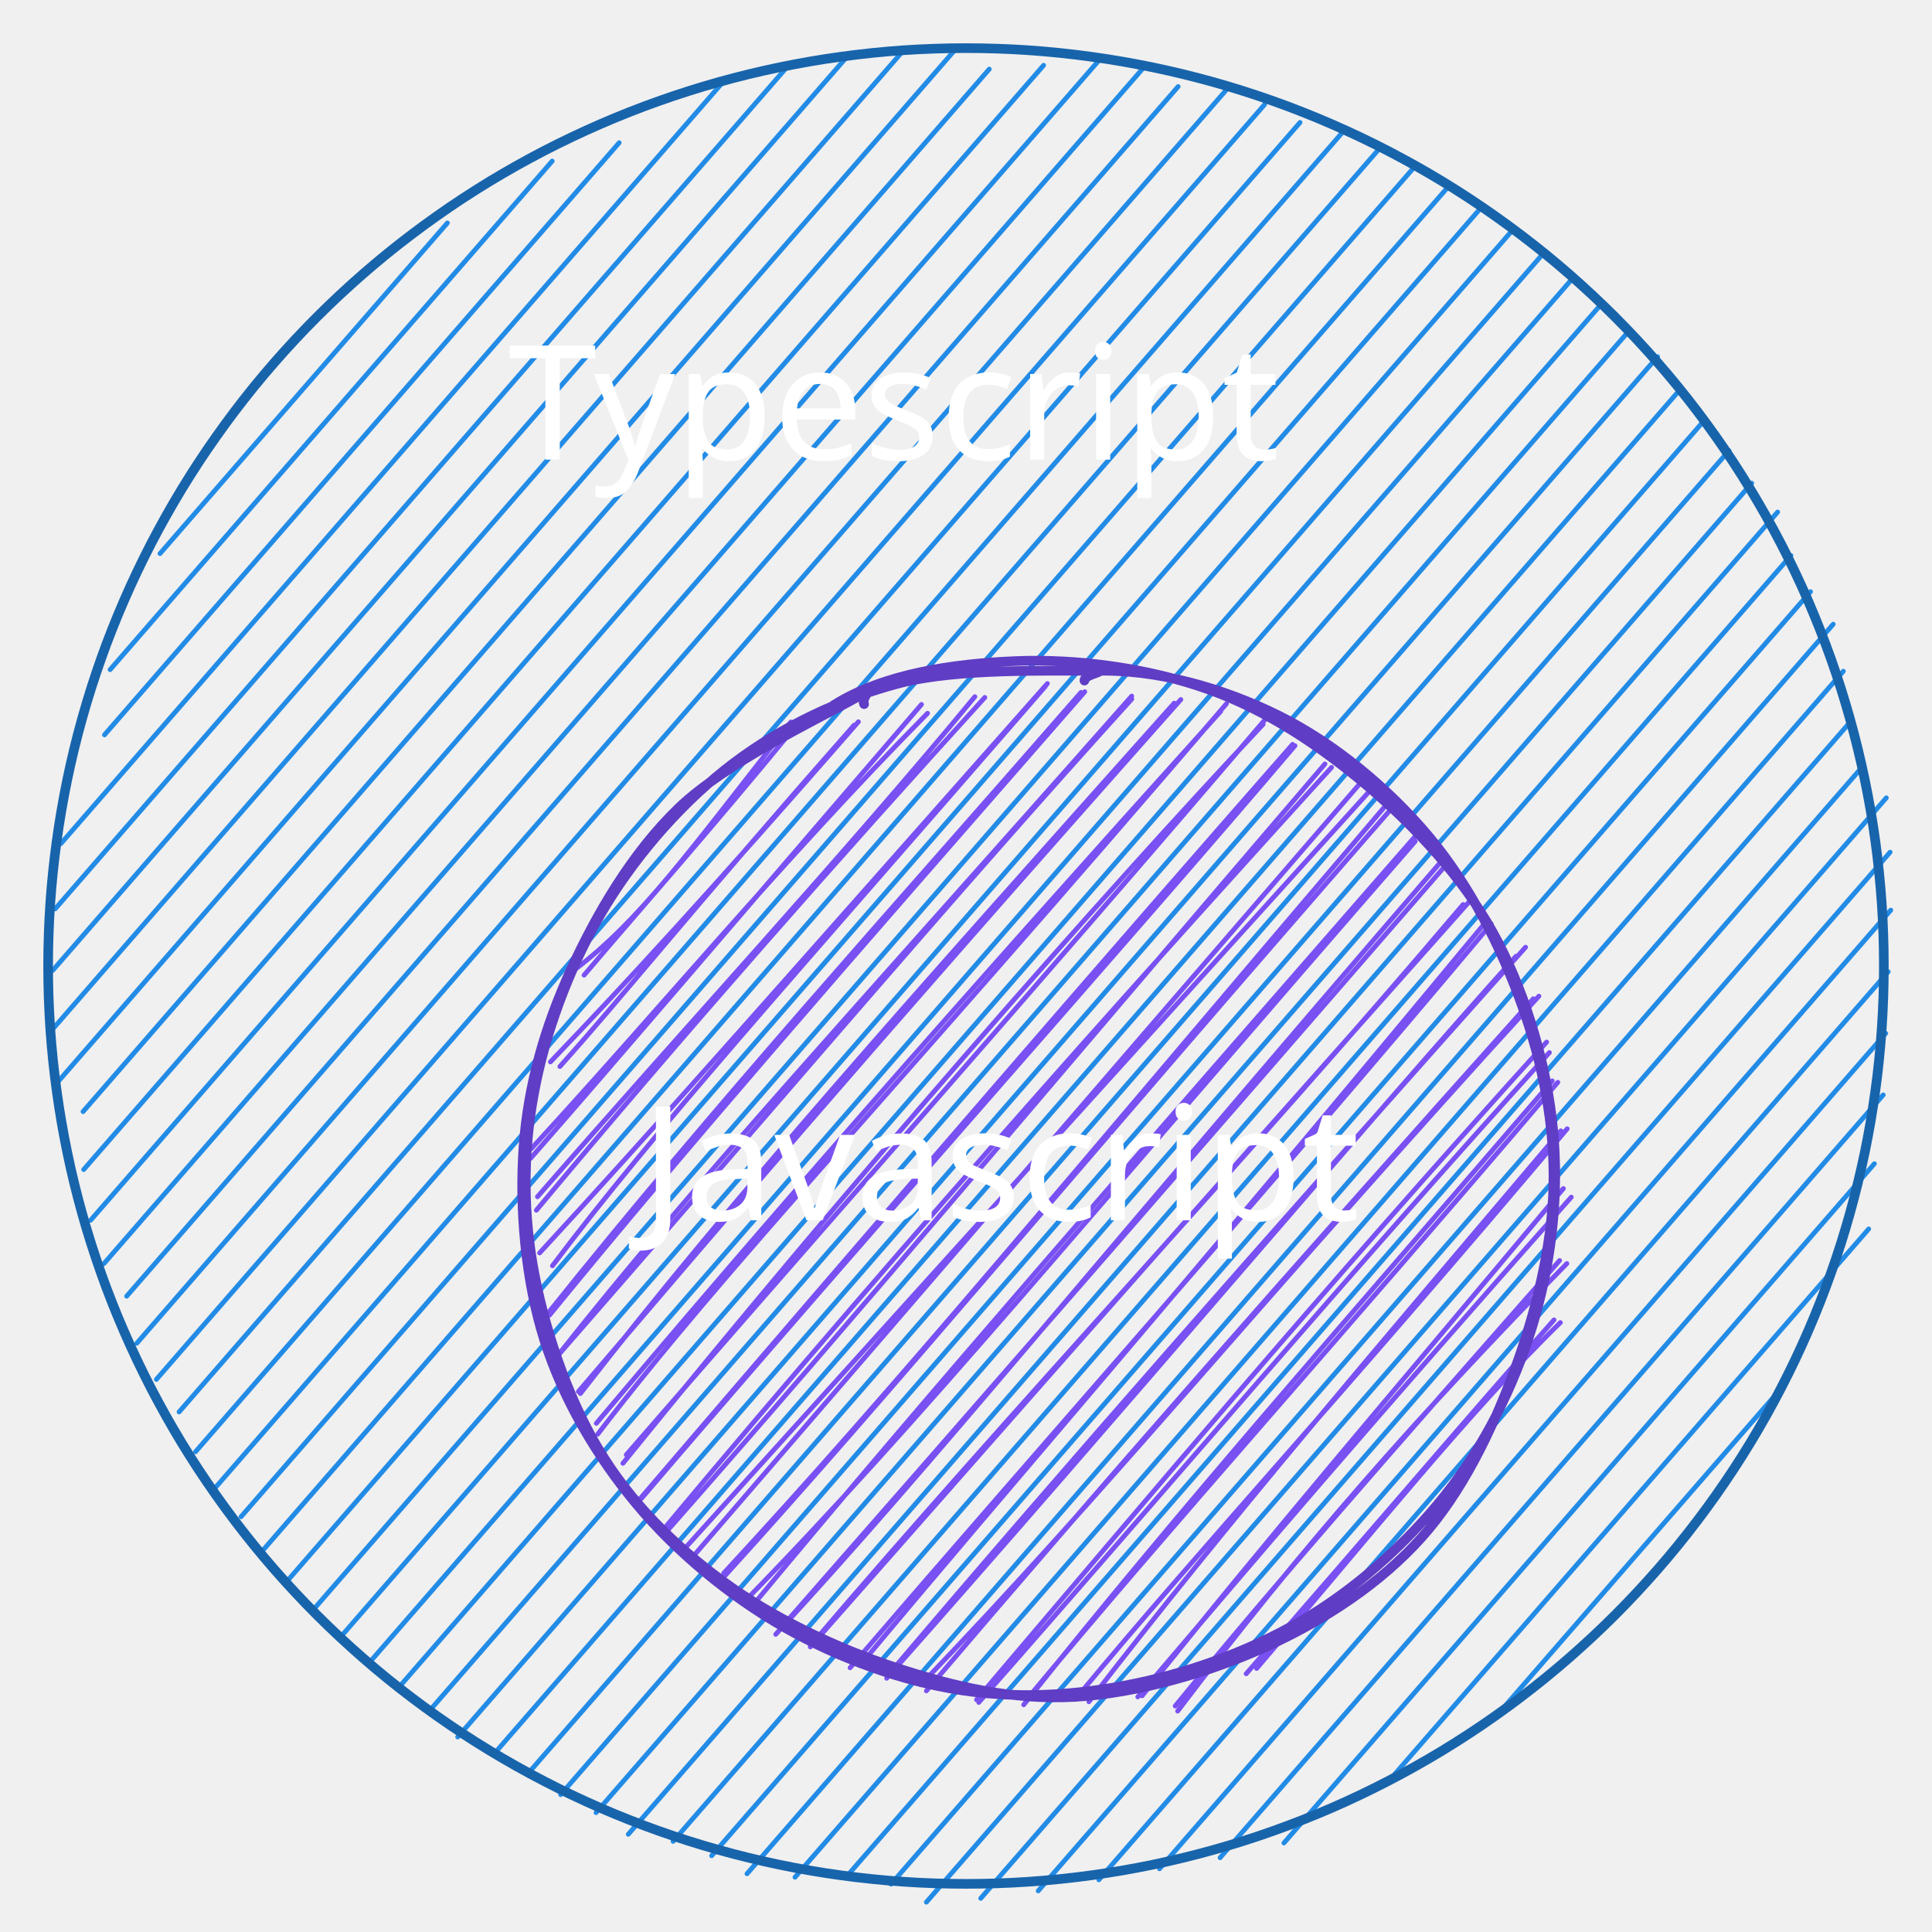
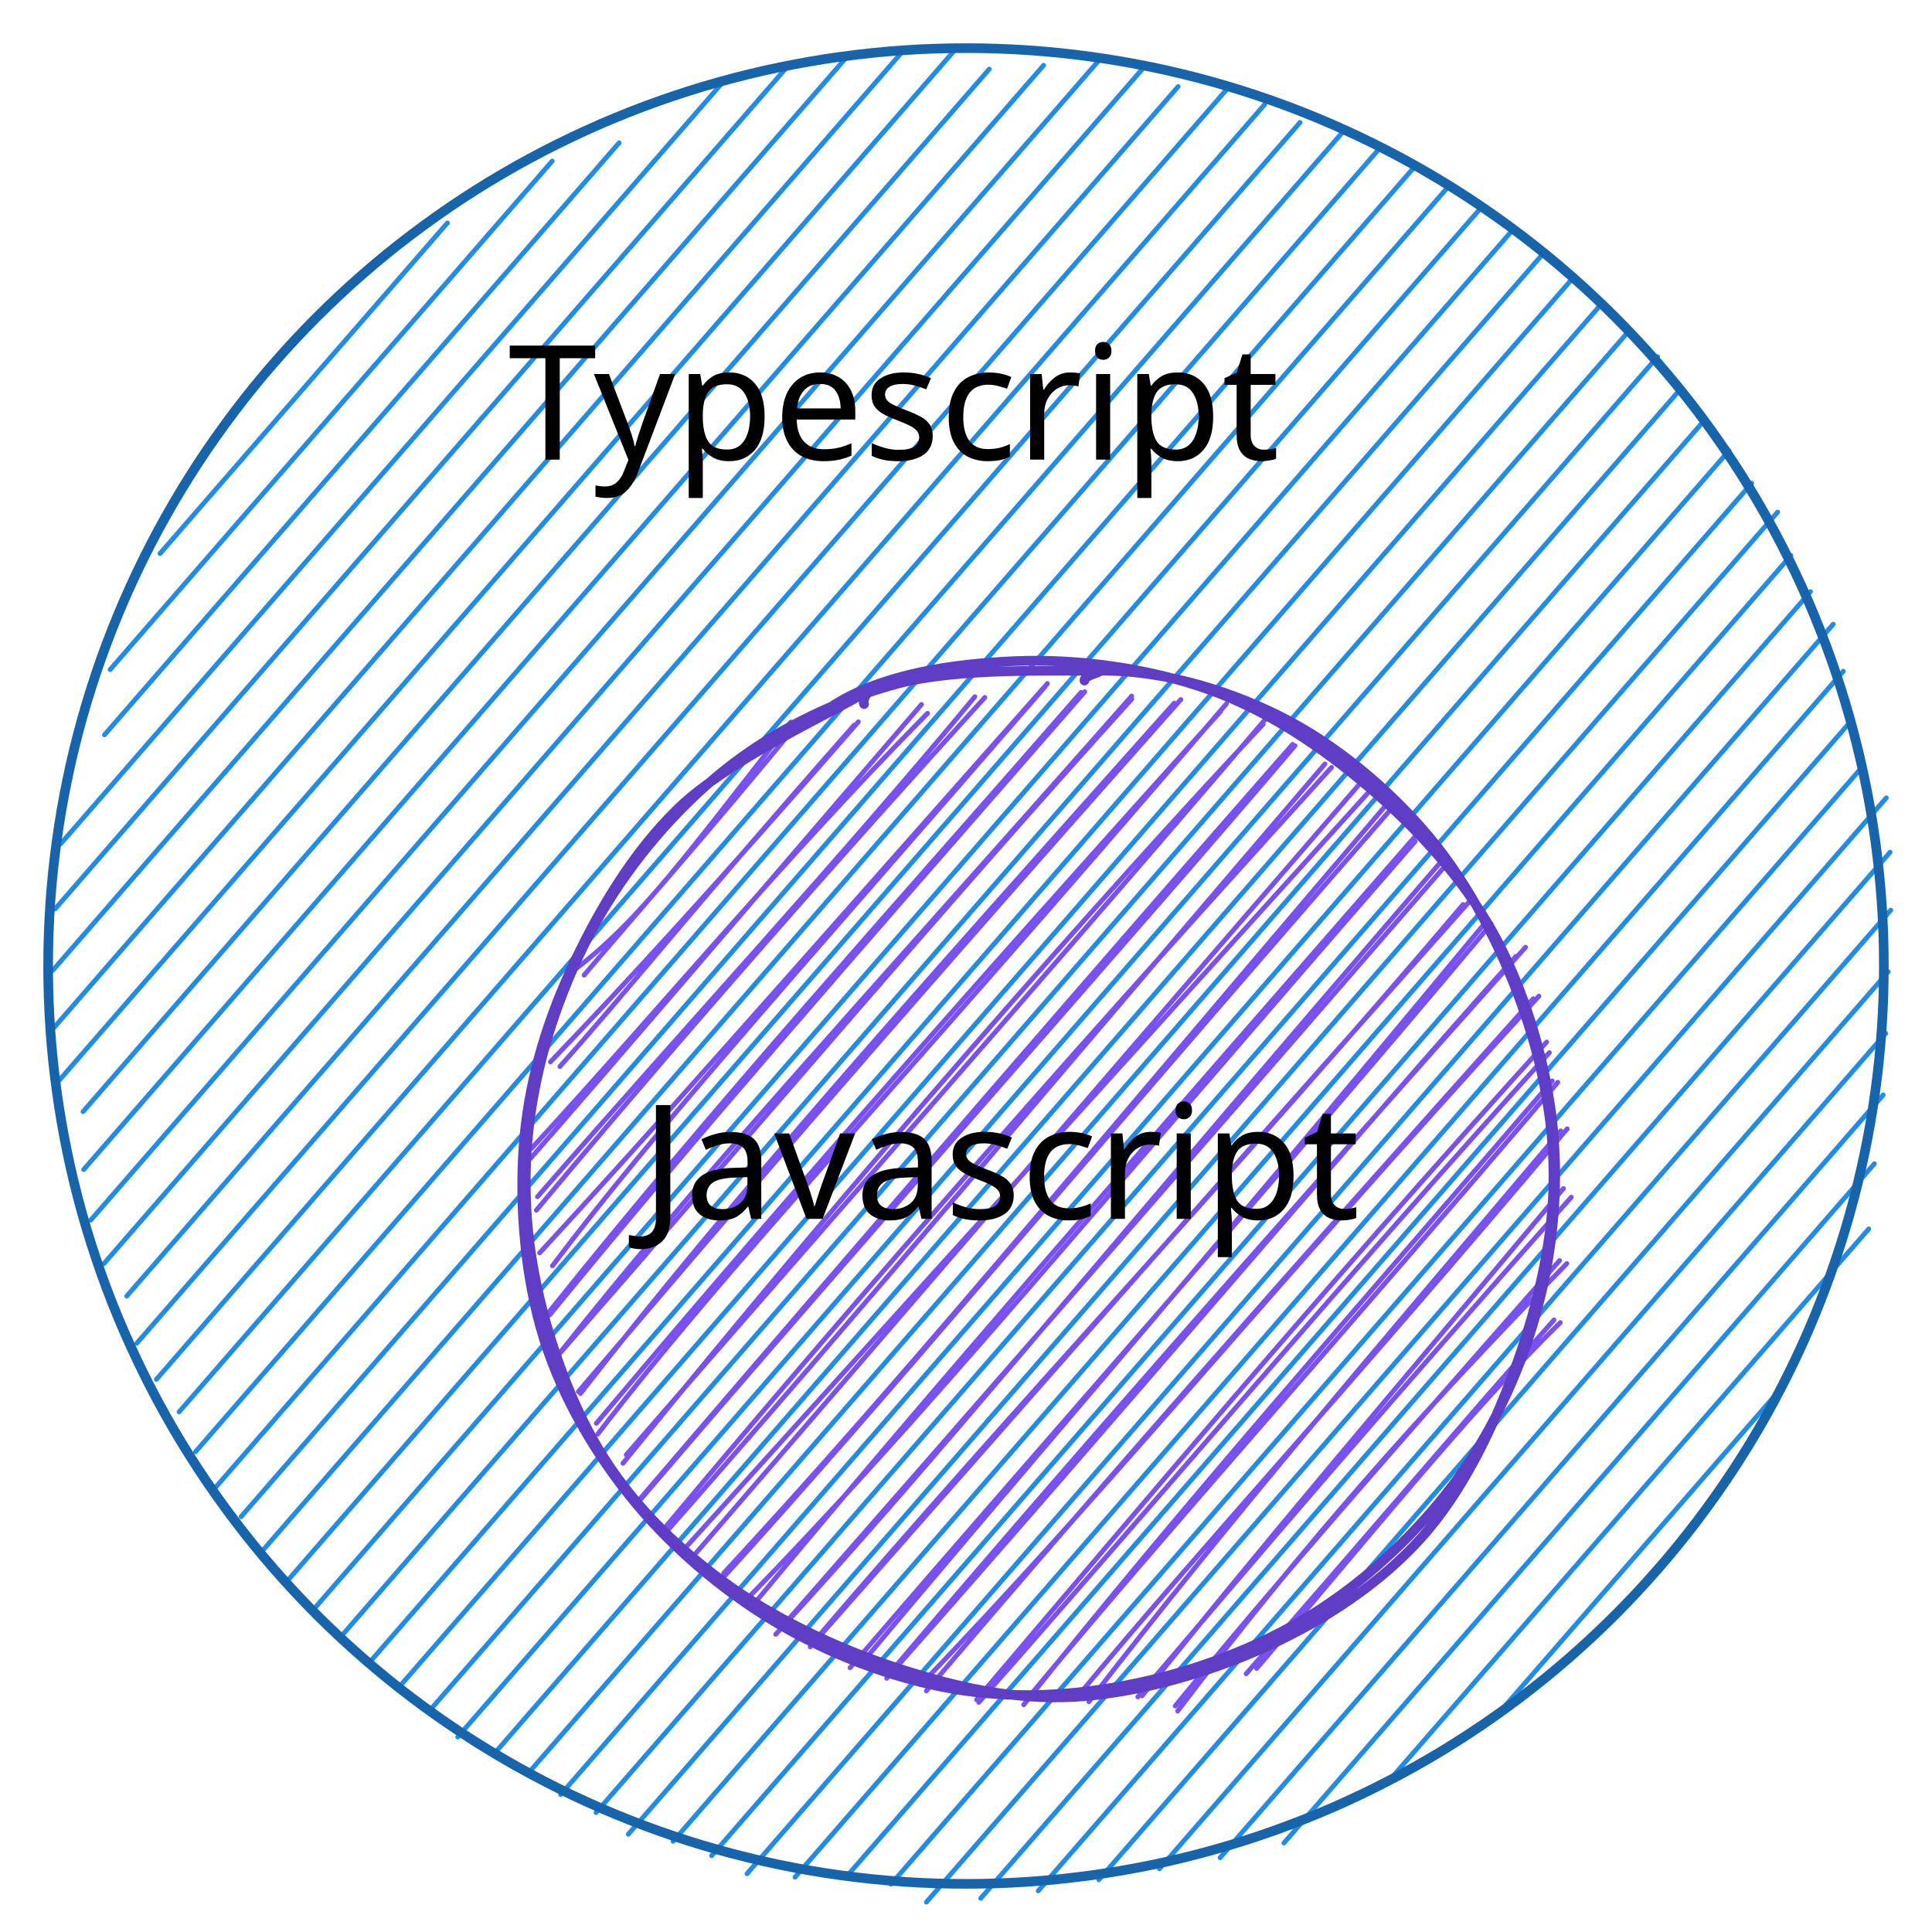
- <svg xmlns="http://www.w3.org/2000/svg" version="1.1" viewBox="0 0 401.414 401.414" width="350px" height="350px">
+ <svg xmlns="http://www.w3.org/2000/svg" version="1.1" viewBox="0 0 401.414 401.414" width="330px" height="330px">
  <defs>
    <style>
-       @font-face {
-         font-family: "Virgil";
-         src: url("https://excalidraw.com/Virgil.woff2");
-       }
-       @font-face {
-         font-family: "Cascadia";
-         src: url("https://excalidraw.com/Cascadia.woff2");
-       }
-     </style>
+         * {
+             font-family: sans-serif;
+         }
+   </style>
  </defs>
-   <rect x="0" y="0" width="401.414" height="401.414" fill="transparent" />
+   <rect x="0" y="0" width="401.414" height="401.414" fill="#fff" />
  <g stroke-linecap="round" transform="translate(10 10) rotate(0 190.707 190.707)">
    <path d="M42.8 70.33 C42.8 70.33, 42.8 70.33, 42.8 70.33 M42.8 70.33 C42.8 70.33, 42.8 70.33, 42.8 70.33 M23.25 105.01 C35.91 90.45, 48.57 75.88, 82.95 36.33 M23.25 105.01 C40.74 84.88, 58.24 64.76, 82.95 36.33 M12.88 129.13 C46.81 90.1, 80.73 51.07, 104.73 23.47 M12.88 129.13 C39.43 98.59, 65.98 68.04, 104.73 23.47 M11.71 142.68 C39.49 110.71, 67.28 78.75, 118.64 19.66 M11.71 142.68 C50.99 97.49, 90.27 52.3, 118.64 19.66 M2.65 165.28 C35.33 127.7, 68 90.11, 139.77 7.55 M2.65 165.28 C42.1 119.9, 81.55 74.53, 139.77 7.55 M1.47 178.83 C59.57 112.01, 117.66 45.18, 153.02 4.5 M1.47 178.83 C51.48 121.31, 101.48 63.79, 153.02 4.5 M0.95 191.63 C51.98 132.92, 103.02 74.22, 165.62 2.2 M0.95 191.63 C47.27 138.35, 93.59 85.06, 165.62 2.2 M1.08 203.67 C68.47 126.16, 135.85 48.64, 177.56 0.65 M1.08 203.67 C40.58 158.24, 80.08 112.8, 177.56 0.65 M1.87 214.96 C62.48 145.23, 123.09 75.51, 188.85 -0.14 M1.87 214.96 C62.09 145.69, 122.3 76.42, 188.85 -0.14 M7.26 220.96 C51.67 169.87, 96.08 118.77, 195.54 4.36 M7.26 220.96 C46.89 175.37, 86.52 129.78, 195.54 4.36 M7.39 233 C47.72 186.6, 88.06 140.2, 206.83 3.57 M7.39 233 C83.37 145.59, 159.36 58.18, 206.83 3.57 M8.83 243.53 C73.15 169.54, 137.48 95.55, 218.12 2.78 M8.83 243.53 C86.35 154.36, 163.86 65.19, 218.12 2.78 M11.59 252.55 C64.82 191.32, 118.04 130.1, 227.43 4.25 M11.59 252.55 C86.68 166.18, 161.76 79.8, 227.43 4.25 M16.32 259.31 C90.43 174.05, 164.55 88.79, 234.78 7.99 M16.32 259.31 C82.43 183.26, 148.54 107.21, 234.78 7.99 M18.42 269.09 C95.58 180.33, 172.74 91.56, 244.76 8.71 M18.42 269.09 C70.74 208.9, 123.06 148.71, 244.76 8.71 M22.49 276.6 C81.43 208.8, 140.36 141, 252.76 11.7 M22.49 276.6 C97.34 190.5, 172.19 104.39, 252.76 11.7 M27.21 283.36 C108.75 189.56, 190.3 95.75, 260.11 15.44 M27.21 283.36 C110.62 187.41, 194.03 91.45, 260.11 15.44 M30.63 291.63 C117.07 192.19, 203.51 92.75, 268.78 17.67 M30.63 291.63 C95.95 216.48, 161.27 141.34, 268.78 17.67 M34.7 299.14 C112.05 210.15, 189.41 121.16, 276.13 21.41 M34.7 299.14 C125.18 195.05, 215.66 90.97, 276.13 21.41 M40.08 305.14 C124.57 207.94, 209.07 110.74, 283.48 25.14 M40.08 305.14 C114.49 219.53, 188.91 133.93, 283.48 25.14 M44.15 312.65 C113.03 233.41, 181.91 154.17, 290.83 28.88 M44.15 312.65 C104.78 242.9, 165.42 173.14, 290.83 28.88 M49.53 318.66 C118.11 239.76, 186.7 160.86, 297.52 33.38 M49.53 318.66 C122.32 234.93, 195.1 151.19, 297.52 33.38 M55.57 323.91 C114.07 256.6, 172.58 189.3, 304.21 37.87 M55.57 323.91 C118.91 251.03, 182.26 178.16, 304.21 37.87 M60.95 329.91 C110.93 272.41, 160.92 214.9, 310.25 43.12 M60.95 329.91 C118.4 263.82, 175.86 197.72, 310.25 43.12 M66.99 335.16 C161.6 226.31, 256.22 117.47, 316.94 47.61 M66.99 335.16 C117.95 276.54, 168.9 217.91, 316.94 47.61 M73.02 340.41 C160.4 239.89, 247.77 139.38, 322.98 52.86 M73.02 340.41 C130.07 274.78, 187.11 209.16, 322.98 52.86 M79.06 345.65 C148.89 265.32, 218.72 184.99, 328.36 58.86 M79.06 345.65 C132.44 284.25, 185.83 222.84, 328.36 58.86 M85.1 350.9 C168.75 254.68, 252.39 158.45, 334.4 64.11 M85.1 350.9 C164.17 259.95, 243.23 168.99, 334.4 64.11 M92.45 354.64 C164.6 271.64, 236.75 188.64, 339.13 70.87 M92.45 354.64 C172.69 262.34, 252.93 170.03, 339.13 70.87 M99.8 358.38 C185.58 259.7, 271.36 161.02, 343.85 77.63 M99.8 358.38 C159.93 289.21, 220.06 220.03, 343.85 77.63 M106.49 362.87 C191.3 265.32, 276.1 167.77, 349.23 83.63 M106.49 362.87 C178.3 280.27, 250.11 197.66, 349.23 83.63 M113.84 366.61 C203.11 263.93, 292.37 161.24, 353.96 90.39 M113.84 366.61 C181.99 288.22, 250.13 209.83, 353.96 90.39 M120.54 371.11 C207.86 270.66, 295.18 170.21, 359.34 96.39 M120.54 371.11 C169.01 315.34, 217.49 259.57, 359.34 96.39 M129.85 372.58 C211.58 278.57, 293.3 184.56, 362.1 105.42 M129.85 372.58 C180.02 314.87, 230.18 257.17, 362.1 105.42 M137.86 375.57 C192.1 313.17, 246.34 250.77, 366.17 112.93 M137.86 375.57 C193.3 311.79, 248.73 248.02, 366.17 112.93 M145.21 379.31 C196.83 319.93, 248.44 260.55, 370.89 119.69 M145.21 379.31 C223.83 288.86, 302.45 198.42, 370.89 119.69 M155.18 380.03 C208.02 319.25, 260.85 258.47, 372.99 129.46 M155.18 380.03 C227.06 297.34, 298.94 214.65, 372.99 129.46 M165.81 379.99 C232.63 303.12, 299.45 226.26, 374.44 139.99 M165.81 379.99 C229.45 306.79, 293.08 233.59, 374.44 139.99 M175.13 381.47 C223.49 325.84, 271.84 270.21, 377.2 149.02 M175.13 381.47 C235.36 312.18, 295.59 242.89, 377.2 149.02 M182.48 385.21 C247.49 310.43, 312.49 235.65, 381.92 155.77 M182.48 385.21 C228.12 332.71, 273.75 280.21, 381.92 155.77 M193.77 384.42 C244.36 326.22, 294.95 268.02, 382.71 167.06 M193.77 384.42 C250.31 319.37, 306.86 254.32, 382.71 167.06 M205.71 382.87 C263.49 316.4, 321.28 249.93, 382.85 179.1 M205.71 382.87 C273.27 305.15, 340.83 227.44, 382.85 179.1 M218.31 380.57 C275.56 314.71, 332.82 248.85, 382.32 191.9 M218.31 380.57 C251.86 341.97, 285.42 303.37, 382.32 191.9 M230.91 378.28 C288.69 311.8, 346.48 245.33, 381.8 204.69 M230.91 378.28 C282.68 318.71, 334.46 259.15, 381.8 204.69 M243.5 375.98 C282.87 330.69, 322.24 285.4, 381.28 217.49 M243.5 375.98 C271.58 343.68, 299.65 311.39, 381.28 217.49 M256.76 372.92 C298.37 325.05, 339.99 277.18, 379.44 231.79 M256.76 372.92 C282.91 342.84, 309.05 312.77, 379.44 231.79 M278.54 360.06 C304.61 330.07, 330.68 300.08, 378.26 245.34 M278.54 360.06 C299.01 336.51, 319.49 312.96, 378.26 245.34 M300.98 346.44 C313.93 331.54, 326.88 316.65, 360.03 278.52 M300.98 346.44 C313.34 332.23, 325.69 318.01, 360.03 278.52" stroke="#228be6" stroke-width="1" fill="none" />
    <path d="M381.41 190.71 C381.41 195.05, 381.27 199.39, 380.97 203.72 C380.67 208.05, 380.23 212.38, 379.64 216.67 C379.05 220.97, 378.31 225.26, 377.43 229.51 C376.54 233.75, 375.51 237.98, 374.34 242.16 C373.17 246.34, 371.86 250.48, 370.4 254.57 C368.95 258.66, 367.35 262.71, 365.63 266.68 C363.9 270.66, 362.03 274.59, 360.03 278.44 C358.04 282.3, 355.9 286.09, 353.65 289.8 C351.4 293.5, 349.01 297.14, 346.51 300.68 C344.01 304.23, 341.38 307.69, 338.64 311.06 C335.9 314.43, 333.04 317.7, 330.08 320.87 C327.12 324.05, 324.05 327.12, 320.87 330.08 C317.7 333.04, 314.43 335.9, 311.06 338.64 C307.69 341.38, 304.23 344.01, 300.68 346.51 C297.14 349.01, 293.5 351.4, 289.8 353.65 C286.09 355.9, 282.3 358.04, 278.44 360.03 C274.59 362.03, 270.66 363.9, 266.68 365.63 C262.71 367.35, 258.66 368.95, 254.57 370.4 C250.48 371.86, 246.34 373.17, 242.16 374.34 C237.98 375.51, 233.75 376.54, 229.51 377.43 C225.26 378.31, 220.97 379.05, 216.67 379.64 C212.38 380.23, 208.05 380.67, 203.72 380.97 C199.39 381.27, 195.05 381.41, 190.71 381.41 C186.37 381.41, 182.02 381.27, 177.69 380.97 C173.36 380.67, 169.04 380.23, 164.74 379.64 C160.44 379.05, 156.15 378.31, 151.91 377.43 C147.66 376.54, 143.43 375.51, 139.25 374.34 C135.08 373.17, 130.93 371.86, 126.84 370.4 C122.76 368.95, 118.71 367.35, 114.73 365.63 C110.75 363.9, 106.82 362.03, 102.97 360.03 C99.12 358.04, 95.33 355.9, 91.62 353.65 C87.91 351.4, 84.27 349.01, 80.73 346.51 C77.19 344.01, 73.72 341.38, 70.35 338.64 C66.99 335.9, 63.71 333.04, 60.54 330.08 C57.37 327.12, 54.29 324.05, 51.33 320.87 C48.37 317.7, 45.51 314.43, 42.77 311.06 C40.04 307.69, 37.41 304.23, 34.91 300.68 C32.4 297.14, 30.02 293.5, 27.76 289.8 C25.51 286.09, 23.38 282.3, 21.38 278.44 C19.39 274.59, 17.52 270.66, 15.79 266.68 C14.06 262.71, 12.46 258.66, 11.01 254.57 C9.56 250.48, 8.24 246.34, 7.07 242.16 C5.9 237.98, 4.87 233.75, 3.99 229.51 C3.11 225.26, 2.37 220.97, 1.78 216.67 C1.19 212.38, 0.74 208.05, 0.44 203.72 C0.15 199.39, 0 195.05, 0 190.71 C0 186.37, 0.15 182.02, 0.44 177.69 C0.74 173.36, 1.19 169.04, 1.78 164.74 C2.37 160.44, 3.11 156.15, 3.99 151.91 C4.87 147.66, 5.9 143.43, 7.07 139.25 C8.24 135.08, 9.56 130.93, 11.01 126.84 C12.46 122.76, 14.06 118.71, 15.79 114.73 C17.52 110.75, 19.39 106.82, 21.38 102.97 C23.38 99.12, 25.51 95.33, 27.76 91.62 C30.02 87.91, 32.4 84.27, 34.91 80.73 C37.41 77.19, 40.04 73.72, 42.77 70.35 C45.51 66.99, 48.37 63.71, 51.33 60.54 C54.29 57.37, 57.37 54.29, 60.54 51.33 C63.71 48.37, 66.99 45.51, 70.35 42.77 C73.72 40.04, 77.19 37.41, 80.73 34.91 C84.27 32.4, 87.91 30.02, 91.62 27.76 C95.33 25.51, 99.12 23.38, 102.97 21.38 C106.82 19.39, 110.75 17.52, 114.73 15.79 C118.71 14.06, 122.76 12.46, 126.84 11.01 C130.93 9.56, 135.08 8.24, 139.25 7.07 C143.43 5.9, 147.66 4.87, 151.91 3.99 C156.15 3.11, 160.44 2.37, 164.74 1.78 C169.04 1.19, 173.36 0.74, 177.69 0.44 C182.02 0.15, 186.37 0, 190.71 0 C195.05 0, 199.39 0.15, 203.72 0.44 C208.05 0.74, 212.38 1.19, 216.67 1.78 C220.97 2.37, 225.26 3.11, 229.51 3.99 C233.75 4.87, 237.98 5.9, 242.16 7.07 C246.34 8.24, 250.48 9.56, 254.57 11.01 C258.66 12.46, 262.71 14.06, 266.68 15.79 C270.66 17.52, 274.59 19.39, 278.44 21.38 C282.3 23.38, 286.09 25.51, 289.8 27.76 C293.5 30.02, 297.14 32.4, 300.68 34.91 C304.23 37.41, 307.69 40.04, 311.06 42.77 C314.43 45.51, 317.7 48.37, 320.87 51.33 C324.05 54.29, 327.12 57.37, 330.08 60.54 C333.04 63.71, 335.9 66.99, 338.64 70.35 C341.38 73.72, 344.01 77.19, 346.51 80.73 C349.01 84.27, 351.4 87.91, 353.65 91.62 C355.9 95.33, 358.04 99.12, 360.03 102.97 C362.03 106.82, 363.9 110.75, 365.63 114.73 C367.35 118.71, 368.95 122.76, 370.4 126.84 C371.86 130.93, 373.17 135.08, 374.34 139.25 C375.51 143.43, 376.54 147.66, 377.43 151.91 C378.31 156.15, 379.05 160.44, 379.64 164.74 C380.23 169.04, 380.67 173.36, 380.97 177.69 C381.27 182.02, 381.41 186.37, 381.41 190.71" stroke="#1864ab" stroke-width="2" fill="none" />
  </g>
  <g transform="translate(105.582 65.09715) rotate(0 84.32825 21.19727)">
-     <text x="0" y="30.395" font-family="Virgil, Segoe UI Emoji" font-size="33.178px" fill="#fff" text-anchor="start" style="white-space: pre;" direction="ltr">Typescript</text>
+     <text x="0" y="30.395" font-family="Virgil, Segoe UI Emoji" font-size="33.178px" fill="#000000" text-anchor="start" style="white-space: pre;" direction="ltr">Typescript</text>
  </g>
  <g stroke-linecap="round" transform="translate(108.5859 137.9136) rotate(0 107.1973 107.1973)">
    <path d="M32.63 29.69 C32.63 29.69, 32.63 29.69, 32.63 29.69 M32.63 29.69 C32.63 29.69, 32.63 29.69, 32.63 29.69 M10.77 63.6 C24.48 53.21, 34.15 39.6, 55.74 12.1 M12.77 64.69 C25.18 50.06, 37.16 36.73, 56.8 12.86 M5.78 82.72 C21.85 65.94, 38.69 47.68, 69.76 12.06 M7.74 83.68 C21.49 68.37, 33.86 52.5, 68.88 12.75 M1.76 100.79 C27.77 72.65, 53.28 41.56, 84.13 10.29 M1.66 102.75 C21.59 79.96, 39.94 58.38, 82.87 8.45 M3.09 110.73 C34.08 75.14, 66.45 40.17, 93.96 6.84 M2.85 113.54 C34.13 76.1, 66.03 39.96, 96.03 7 M6.2 125.08 C27.05 97.4, 54.02 67.62, 108.58 4.73 M3.53 122.41 C26.55 97.43, 47.77 73.39, 109.03 4.11 M4.99 135.29 C40.85 90.48, 76.11 51.78, 116.01 5.95 M5.59 135.33 C35.43 98.83, 65.88 64.09, 116.8 5.81 M7.28 143.75 C35.66 107.83, 66.3 74.94, 126.55 6.71 M7.44 143.6 C48.92 96.13, 89.08 48.65, 126.57 7.32 M12 151.63 C44.33 110.04, 79.63 70.7, 135.38 8.18 M11.58 151.23 C40.3 117.64, 68.35 84.45, 136.75 7.43 M15.6 160.07 C43.04 124.38, 74.13 92.54, 146.25 8.29 M15.32 157.81 C50.18 116.44, 86.69 74.66, 145.03 9.89 M21.54 164.35 C61.37 118.4, 105.33 68.95, 154.47 11.35 M20.84 166.12 C69.18 106.38, 120.01 48.58, 153.85 12.58 M23.68 174.6 C75 114.65, 125.4 58.26, 160.47 17.02 M24.36 173.54 C73.54 116.07, 122.61 59.33, 159.98 16.74 M29.36 180.92 C69.76 135.1, 108.94 88.27, 166.7 20.81 M28.94 180.25 C81.62 117.05, 136.42 56.3, 168.07 21.53 M34.21 183.24 C78.67 134, 123.63 84.26, 175.53 26.95 M35.53 185.34 C75.4 139.21, 117.11 90.67, 173.92 24.95 M41.77 188.96 C77.56 150.32, 111.06 109.62, 179.51 29.23 M41.68 189.87 C77.19 150.8, 111.2 109.45, 179.93 30.77 M46.2 194.74 C82.52 157.57, 115.64 116.99, 185.46 36.89 M47.56 195.95 C84.7 151.19, 124.03 106.29, 185.96 35.28 M52.59 201.65 C85.6 165.88, 115.88 128.04, 190.6 41.37 M53.65 200.36 C92.56 155.98, 131.93 110.82, 192.3 41.28 M59.78 204.03 C102.5 153.92, 148.76 105.04, 195.41 50.02 M59.77 204.27 C90.37 169.61, 121.03 134.41, 196.91 49.17 M70.08 208.14 C100.69 171.34, 134.05 133.5, 200.21 53.55 M68.04 208.6 C109.37 160.6, 151.36 113.42, 201.24 54.04 M76.3 209.69 C113.48 165.87, 153.63 120.31, 208.38 58.89 M75.64 210.78 C125.53 154.46, 174.19 96.66, 206.39 60.77 M82.69 212.13 C119.92 173.6, 152.7 133.01, 211.15 69.06 M83.89 213.4 C120.04 170.98, 155.35 130.68, 209.99 69.6 M94.77 215.8 C133.3 172.12, 172.38 125.88, 213.33 80.78 M94.31 215.25 C129.19 174.24, 163.98 132.55, 212.76 78.6 M104.11 216.29 C136.96 175.05, 170.33 137.39, 213.93 86.66 M104.9 214.99 C135.38 178.29, 167 143.4, 215.08 86.96 M117.66 215.66 C146.81 177.91, 176.8 143.01, 215.7 97.05 M115.65 214.15 C141.28 183.23, 169.61 152.87, 217.03 96.62 M128.72 214.42 C153.94 182.73, 179.89 152.5, 216.24 109.03 M127.82 214.65 C151.74 186.55, 175.84 158.21, 217.88 110.82 M136.1 217.6 C161.89 183.58, 186 156.24, 216.96 124.62 M135.59 216.55 C157.1 190.29, 177.85 166.78, 215.45 123.99 M150.33 209.85 C173.39 183.66, 197.85 154.71, 214.29 136.33 M152.51 208.74 C175.61 181.75, 196.93 155.05, 215.61 136.88" stroke="#7950f2" stroke-width="1" fill="none" />
    <path d="M64.65 8.58 C75.04 2.05, 89.41 -0.02, 102.38 -0.56 C115.35 -1.11, 130.24 0.95, 142.47 5.32 C154.71 9.68, 165.94 17.2, 175.79 25.62 C185.65 34.05, 195.27 44.4, 201.61 55.84 C207.95 67.29, 212.25 81.42, 213.83 94.27 C215.42 107.13, 214.31 120.54, 211.12 132.95 C207.93 145.36, 202.22 158.16, 194.68 168.71 C187.15 179.27, 176.75 189.19, 165.91 196.29 C155.08 203.4, 142.09 208.5, 129.68 211.34 C117.27 214.18, 104.02 215.19, 91.45 213.32 C78.88 211.46, 65.57 206.6, 54.26 200.14 C42.96 193.69, 31.93 184.54, 23.63 174.58 C15.33 164.62, 8.37 152.79, 4.46 140.41 C0.56 128.03, -0.73 113.1, 0.19 100.3 C1.12 87.5, 4.64 75.32, 10.01 63.6 C15.38 51.87, 22.74 39.26, 32.41 29.95 C42.08 20.64, 61.62 11.34, 68.04 7.75 C74.47 4.15, 70.16 6.66, 70.95 8.38 M118.93 1.49 C131.44 1.03, 145.47 4.99, 157.04 10.73 C168.61 16.46, 179.89 25.84, 188.33 35.91 C196.78 45.98, 203.39 59.05, 207.69 71.17 C212 83.28, 214.46 95.91, 214.16 108.6 C213.85 121.29, 210.43 135.15, 205.86 147.32 C201.29 159.49, 195.22 172.16, 186.72 181.61 C178.22 191.07, 166.85 198.57, 154.86 204.07 C142.86 209.58, 127.69 213.91, 114.77 214.65 C101.85 215.38, 89.52 212.5, 77.33 208.49 C65.13 204.49, 51.87 198.16, 41.62 190.61 C31.37 183.07, 22.4 174.18, 15.82 163.22 C9.24 152.26, 4.29 137.51, 2.11 124.83 C-0.06 112.16, 0.21 99.66, 2.77 87.19 C5.32 74.71, 10.61 61.08, 17.45 49.99 C24.28 38.9, 33.66 28.31, 43.79 20.65 C53.92 13, 66.03 7.26, 78.24 4.06 C90.46 0.86, 110.68 1.55, 117.1 1.45 C123.51 1.36, 116.62 1.99, 116.73 3.49" stroke="#5f3dc4" stroke-width="2" fill="none" />
  </g>
-   <g transform="translate(133.2416 223.2417) rotate(0 87.36838 21.15234)">
-     <text x="0" y="30.305" font-family="Virgil, Segoe UI Emoji" font-size="33.108px" fill="#fff" text-anchor="start" style="white-space: pre;" direction="ltr">Javascript</text>
+   <g transform="translate(133.2416 223.2417) rotate(0 87.5 21)">
+     <text x="0" y="30" font-family="Virgil, Segoe UI Emoji" font-size="33.108px" fill="#000000" text-anchor="start" style="white-space: pre;" direction="ltr">Javascript</text>
  </g>
</svg>
